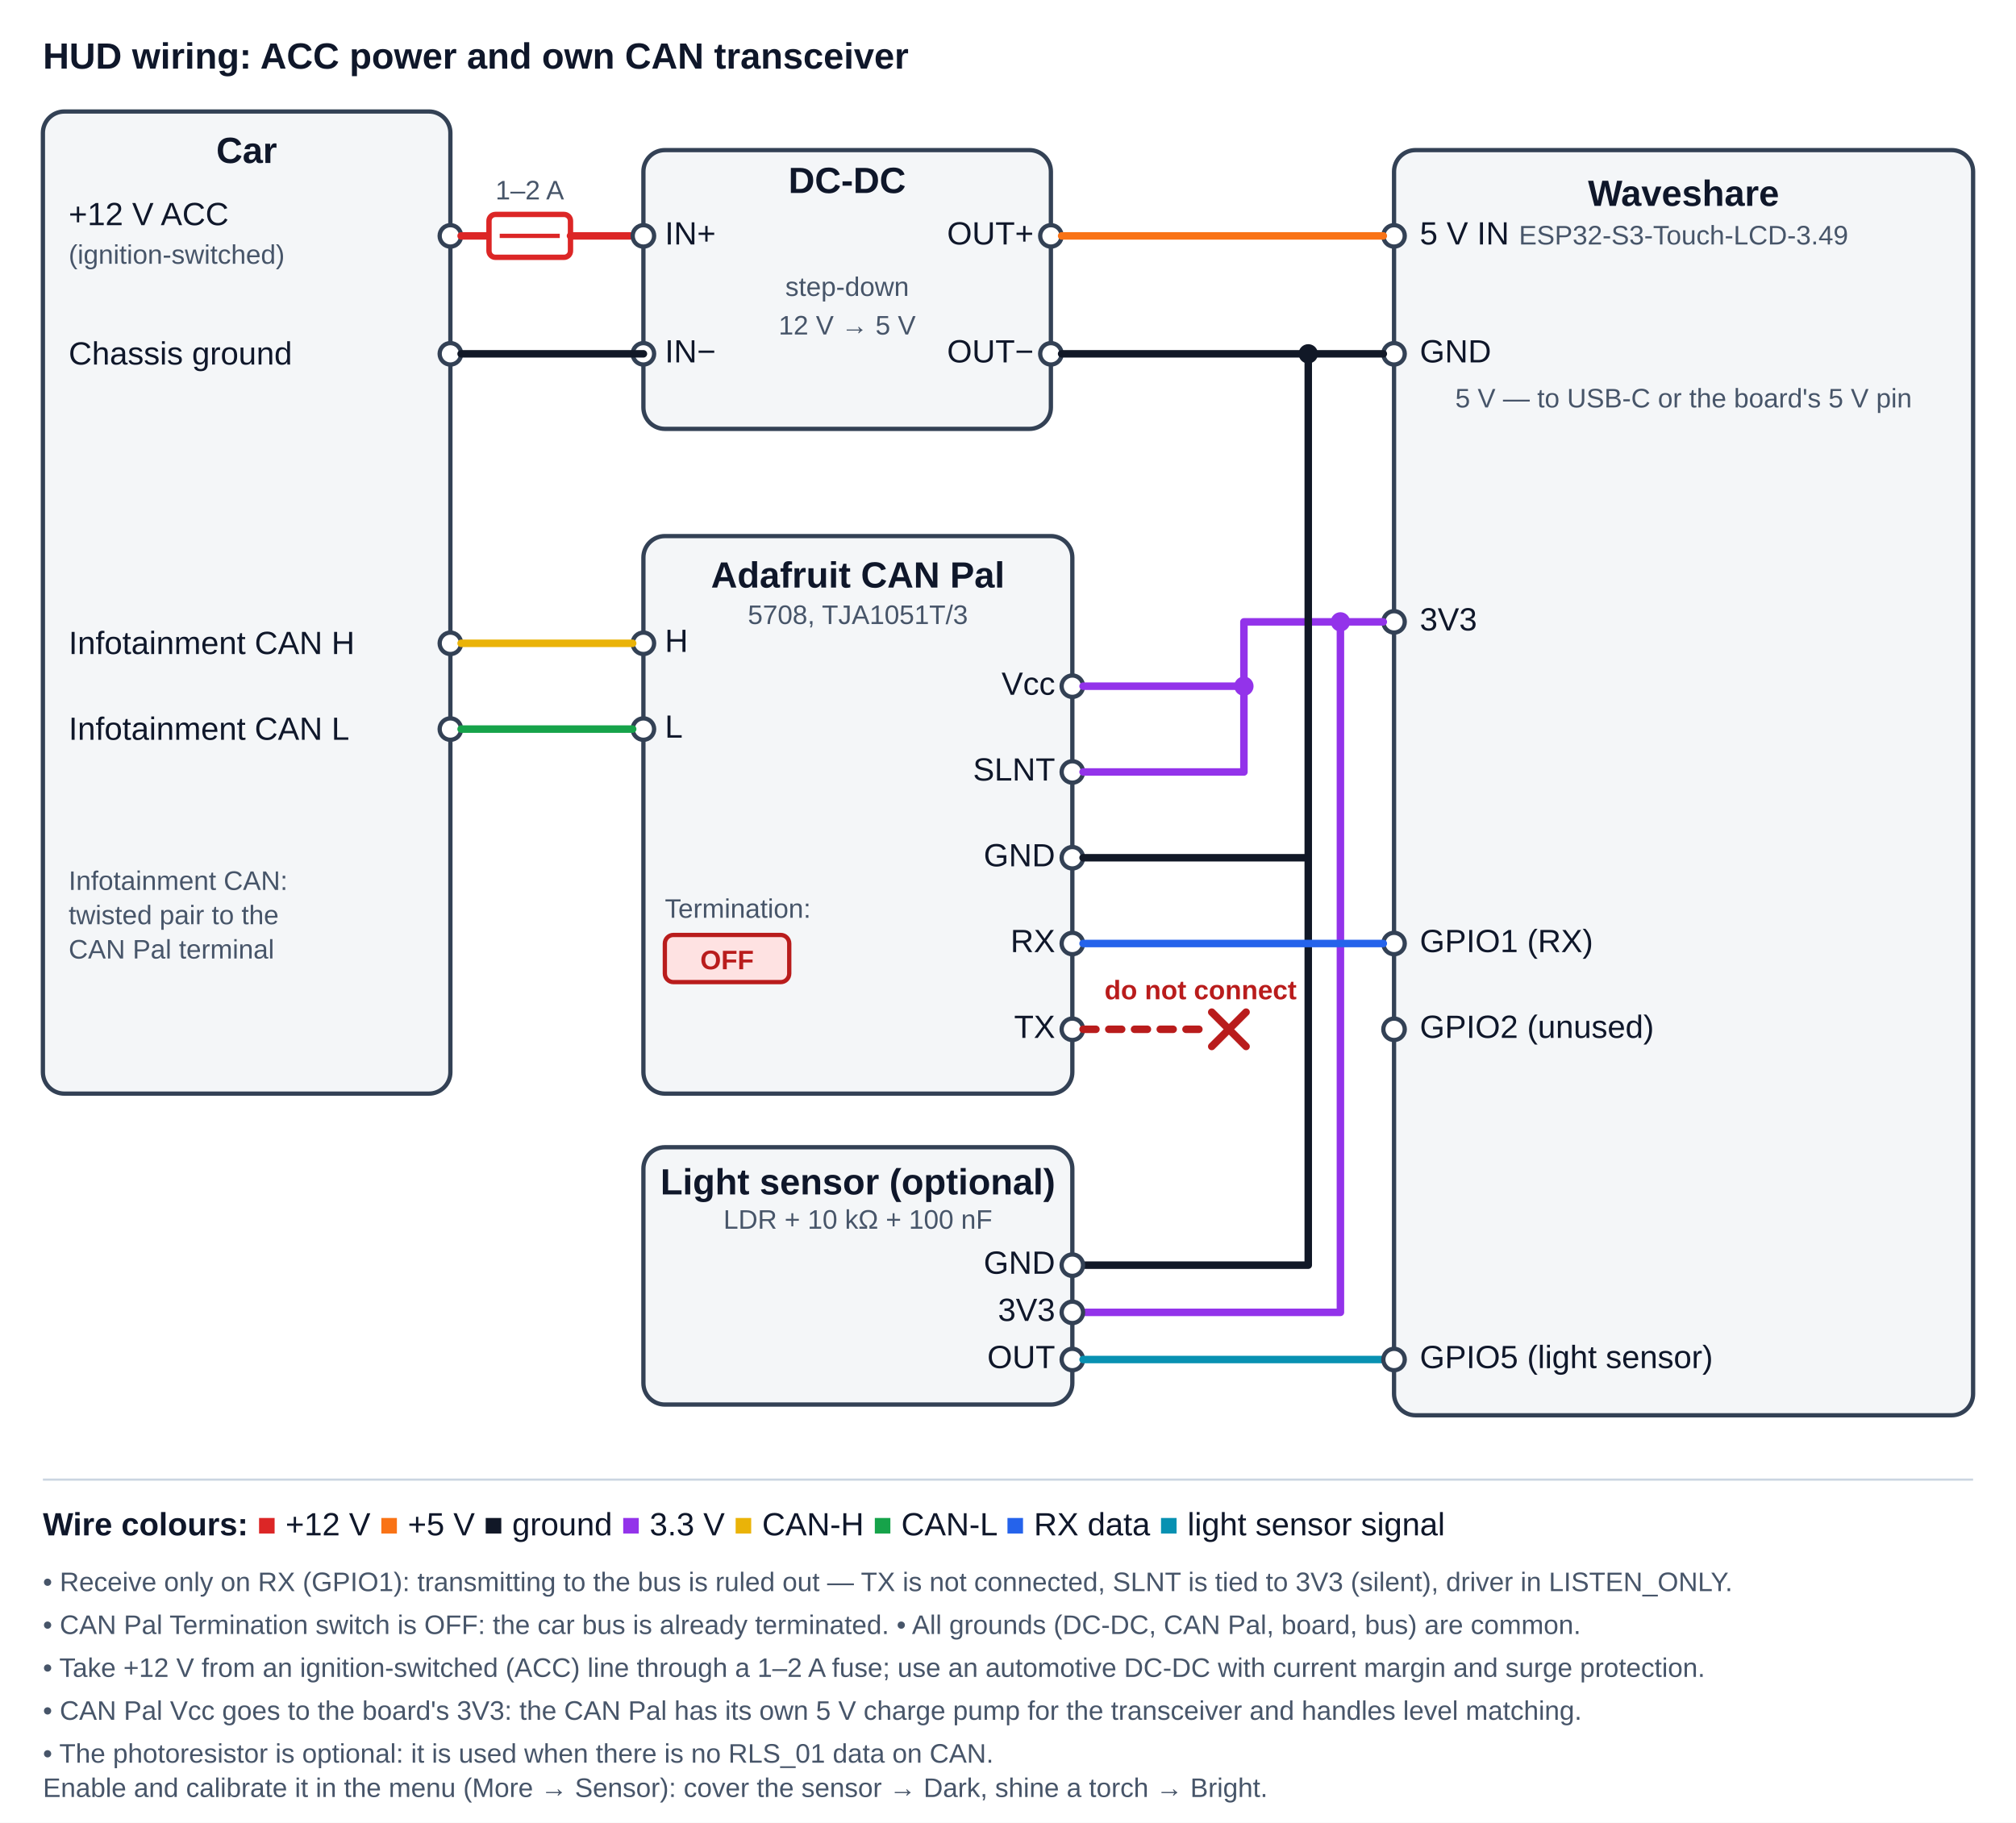
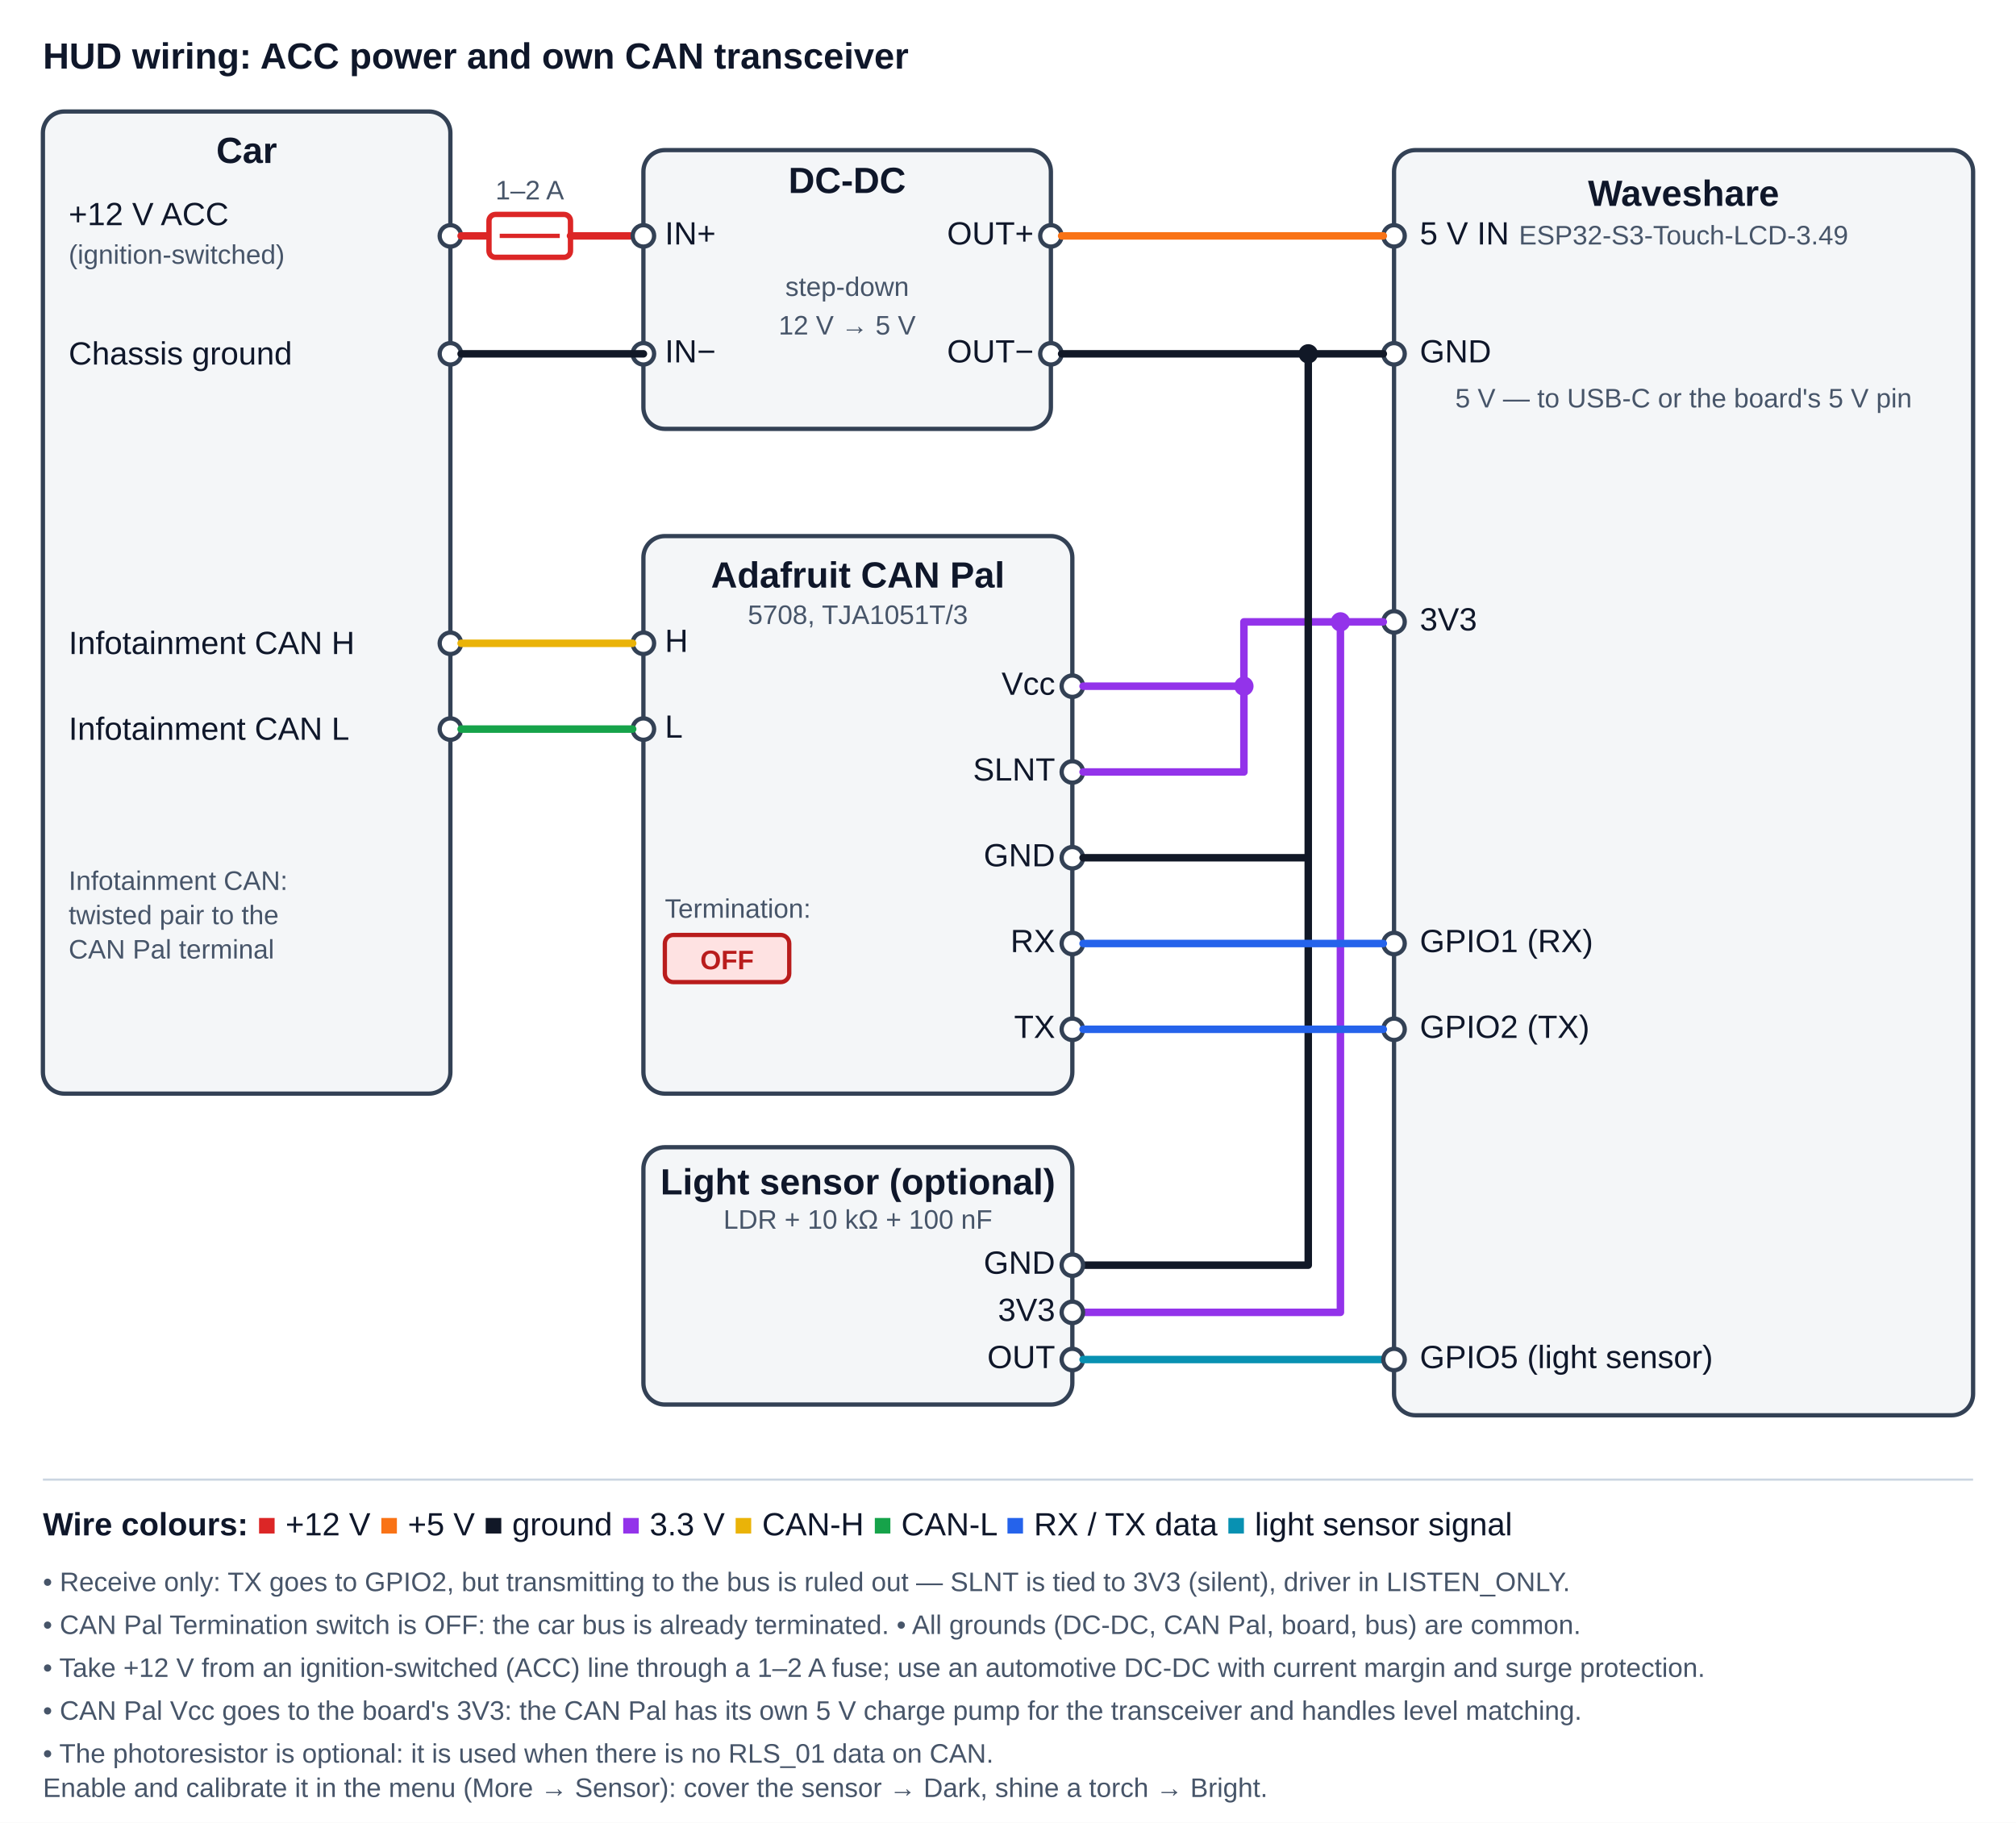
<svg xmlns="http://www.w3.org/2000/svg" viewBox="0 0 940 850" width="940" height="850" font-family="Arial, Helvetica, sans-serif">
  <rect width="940" height="850" fill="#ffffff" />
  <defs>
    <style>
      .box{fill:#f4f6f8;stroke:#334155;stroke-width:2;rx:10}
      .t{font-size:15px;fill:#0f172a}
      .h{font-size:17px;font-weight:bold;fill:#0f172a}
      .s{font-size:12.5px;fill:#475569}
      .w{fill:none;stroke-width:3.5;stroke-linecap:round;stroke-linejoin:round}
      .pin{fill:#ffffff;stroke:#334155;stroke-width:2}
      .nc{font-size:12.5px;fill:#b91c1c;font-weight:bold}
    </style>
  </defs>
  <text x="20" y="32" class="h" font-size="20">HUD wiring: ACC power and own CAN transceiver</text>
  <rect x="20" y="52" width="190" height="458" rx="10" class="box" />
  <text x="115" y="76" class="h" text-anchor="middle">Car</text>
  <text x="32" y="105" class="t">+12 V ACC</text>
  <text x="32" y="123" class="s">(ignition-switched)</text>
  <text x="32" y="165" class="t" dy="5">Chassis ground</text>
  <text x="32" y="300" class="t" dy="5">Infotainment CAN H</text>
  <text x="32" y="340" class="t" dy="5">Infotainment CAN L</text>
  <text x="32" y="415" class="s">Infotainment CAN:</text>
  <text x="32" y="431" class="s">twisted pair to the</text>
  <text x="32" y="447" class="s">CAN Pal terminal</text>
  <circle cx="210" cy="110" r="5" class="pin" />
  <circle cx="210" cy="165" r="5" class="pin" />
  <circle cx="210" cy="300" r="5" class="pin" />
  <circle cx="210" cy="340" r="5" class="pin" />
  <path class="w" stroke="#dc2626" d="M215 110 H228" />
  <rect x="228" y="100" width="38" height="20" rx="3" fill="#fff" stroke="#dc2626" stroke-width="2.5" />
  <path d="M233 110 H261" stroke="#dc2626" stroke-width="2" />
  <path class="w" stroke="#dc2626" d="M266 110 H300" />
  <text x="247" y="93" class="s" text-anchor="middle">1–2 A</text>
  <rect x="300" y="70" width="190" height="130" rx="10" class="box" />
  <text x="395" y="90" class="h" text-anchor="middle">DC-DC</text>
  <text x="395" y="138" class="s" text-anchor="middle">step-down</text>
  <text x="395" y="156" class="s" text-anchor="middle">12 V → 5 V</text>
  <text x="310" y="110" class="t" dy="4">IN+</text>
  <text x="310" y="165" class="t" dy="4">IN−</text>
  <text x="482" y="110" class="t" dy="4" text-anchor="end">OUT+</text>
  <text x="482" y="165" class="t" dy="4" text-anchor="end">OUT−</text>
  <circle cx="300" cy="110" r="5" class="pin" />
  <circle cx="300" cy="165" r="5" class="pin" />
  <circle cx="490" cy="110" r="5" class="pin" />
  <circle cx="490" cy="165" r="5" class="pin" />
  <path class="w" stroke="#111827" d="M215 165 H300" />
  <rect x="650" y="70" width="270" height="590" rx="10" class="box" />
  <text x="785" y="96" class="h" text-anchor="middle">Waveshare</text>
  <text x="785" y="114" class="s" text-anchor="middle">ESP32-S3-Touch-LCD-3.49</text>
  <text x="662" y="110" class="t" dy="4">5 V IN</text>
  <text x="662" y="165" class="t" dy="4">GND</text>
  <text x="662" y="290" class="t" dy="4">3V3</text>
  <text x="662" y="440" class="t" dy="4">GPIO1 (RX)</text>
-   <text x="662" y="480" class="t" dy="4">GPIO2 (unused)</text>
+   <text x="662" y="480" class="t" dy="4">GPIO2 (TX)</text>
  <text x="785" y="190" class="s" text-anchor="middle">5 V — to USB-C or the board's 5 V pin</text>
  <circle cx="650" cy="110" r="5" class="pin" />
  <circle cx="650" cy="165" r="5" class="pin" />
  <circle cx="650" cy="290" r="5" class="pin" />
  <circle cx="650" cy="440" r="5" class="pin" />
  <circle cx="650" cy="480" r="5" class="pin" />
  <path class="w" stroke="#f97316" d="M495 110 H645" />
  <path class="w" stroke="#111827" d="M495 165 H645" />
  <rect x="300" y="250" width="200" height="260" rx="10" class="box" />
  <text x="400" y="274" class="h" text-anchor="middle">Adafruit CAN Pal</text>
  <text x="400" y="291" class="s" text-anchor="middle">5708, TJA1051T/3</text>
  <text x="310" y="300" class="t" dy="4">H</text>
  <text x="310" y="340" class="t" dy="4">L</text>
  <text x="492" y="320" class="t" dy="4" text-anchor="end">Vcc</text>
  <text x="492" y="360" class="t" dy="4" text-anchor="end">SLNT</text>
  <text x="492" y="400" class="t" dy="4" text-anchor="end">GND</text>
  <text x="492" y="440" class="t" dy="4" text-anchor="end">RX</text>
  <text x="492" y="480" class="t" dy="4" text-anchor="end">TX</text>
  <text x="310" y="428" class="s">Termination:</text>
  <rect x="310" y="436" width="58" height="22" rx="4" fill="#fee2e2" stroke="#b91c1c" stroke-width="2" />
  <text x="339" y="452" class="nc" text-anchor="middle">OFF</text>
  <circle cx="300" cy="300" r="5" class="pin" />
  <circle cx="300" cy="340" r="5" class="pin" />
  <circle cx="500" cy="320" r="5" class="pin" />
  <circle cx="500" cy="360" r="5" class="pin" />
  <circle cx="500" cy="400" r="5" class="pin" />
  <circle cx="500" cy="440" r="5" class="pin" />
  <circle cx="500" cy="480" r="5" class="pin" />
  <path class="w" stroke="#eab308" d="M215 300 H295" />
  <path class="w" stroke="#16a34a" d="M215 340 H295" />
  <path class="w" stroke="#9333ea" d="M505 320 H580 V290 H645" />
  <path class="w" stroke="#9333ea" d="M505 360 H580 V320" />
  <circle cx="580" cy="320" r="4.5" fill="#9333ea" />
  <path class="w" stroke="#9333ea" d="M625 290 V612 H505" />
  <circle cx="625" cy="290" r="4.5" fill="#9333ea" />
  <path class="w" stroke="#111827" d="M505 400 H610 V165 M610 400 V590 H505" />
  <circle cx="610" cy="165" r="4.5" fill="#111827" />
  <path class="w" stroke="#2563eb" d="M505 440 H645" />
-   <path class="w" stroke="#b91c1c" stroke-dasharray="6 6" d="M505 480 H560" />
-   <path stroke="#b91c1c" stroke-width="3.5" stroke-linecap="round" d="M565 472 L581 488 M581 472 L565 488" />
-   <text x="515" y="466" class="nc">do not connect</text>
+   <path class="w" stroke="#2563eb" d="M505 480 H645" />
  <rect x="300" y="535" width="200" height="120" rx="10" class="box" />
  <text x="400" y="557" class="h" text-anchor="middle" font-size="15">Light sensor (optional)</text>
  <text x="400" y="573" class="s" text-anchor="middle">LDR + 10 kΩ + 100 nF</text>
  <text x="492" y="590" class="t" dy="4" text-anchor="end">GND</text>
  <text x="492" y="612" class="t" dy="4" text-anchor="end">3V3</text>
  <text x="492" y="634" class="t" dy="4" text-anchor="end">OUT</text>
  <circle cx="500" cy="590" r="5" class="pin" />
  <circle cx="500" cy="612" r="5" class="pin" />
  <circle cx="500" cy="634" r="5" class="pin" />
  <path class="w" stroke="#0891b2" d="M505 634 H645" />
  <text x="662" y="634" class="t" dy="4">GPIO5 (light sensor)</text>
  <circle cx="650" cy="634" r="5" class="pin" />
  <g transform="translate(0,150)">
    <line x1="20" y1="540" x2="920" y2="540" stroke="#cbd5e1" />
    <text x="20" y="566" class="t">
      <tspan font-weight="bold">Wire colours:</tspan>
-       <tspan fill="#dc2626">■</tspan> +12 V   <tspan fill="#f97316">■</tspan> +5 V   <tspan fill="#111827">■</tspan> ground   <tspan fill="#9333ea">■</tspan> 3.3 V   <tspan fill="#eab308">■</tspan> CAN-H   <tspan fill="#16a34a">■</tspan> CAN-L   <tspan fill="#2563eb">■</tspan> RX data   <tspan fill="#0891b2">■</tspan> light sensor signal</text>
-     <text x="20" y="592" class="s">• Receive only on RX (GPIO1): transmitting to the bus is ruled out — TX is not connected, SLNT is tied to 3V3 (silent), driver in LISTEN_ONLY.</text>
+       <tspan fill="#dc2626">■</tspan> +12 V   <tspan fill="#f97316">■</tspan> +5 V   <tspan fill="#111827">■</tspan> ground   <tspan fill="#9333ea">■</tspan> 3.3 V   <tspan fill="#eab308">■</tspan> CAN-H   <tspan fill="#16a34a">■</tspan> CAN-L   <tspan fill="#2563eb">■</tspan> RX / TX data   <tspan fill="#0891b2">■</tspan> light sensor signal</text>
+     <text x="20" y="592" class="s">• Receive only: TX goes to GPIO2, but transmitting to the bus is ruled out — SLNT is tied to 3V3 (silent), driver in LISTEN_ONLY.</text>
    <text x="20" y="612" class="s">• CAN Pal Termination switch is OFF: the car bus is already terminated.  • All grounds (DC-DC, CAN Pal, board, bus) are common.</text>
    <text x="20" y="632" class="s">• Take +12 V from an ignition-switched (ACC) line through a 1–2 A fuse; use an automotive DC-DC with current margin and surge protection.</text>
    <text x="20" y="652" class="s">• CAN Pal Vcc goes to the board's 3V3: the CAN Pal has its own 5 V charge pump for the transceiver and handles level matching.</text>
    <text x="20" y="672" class="s">• The photoresistor is optional: it is used when there is no RLS_01 data on CAN.</text>
    <text x="20" y="688" class="s">  Enable and calibrate it in the menu (More → Sensor): cover the sensor → Dark, shine a torch → Bright.</text>
  </g>
</svg>
